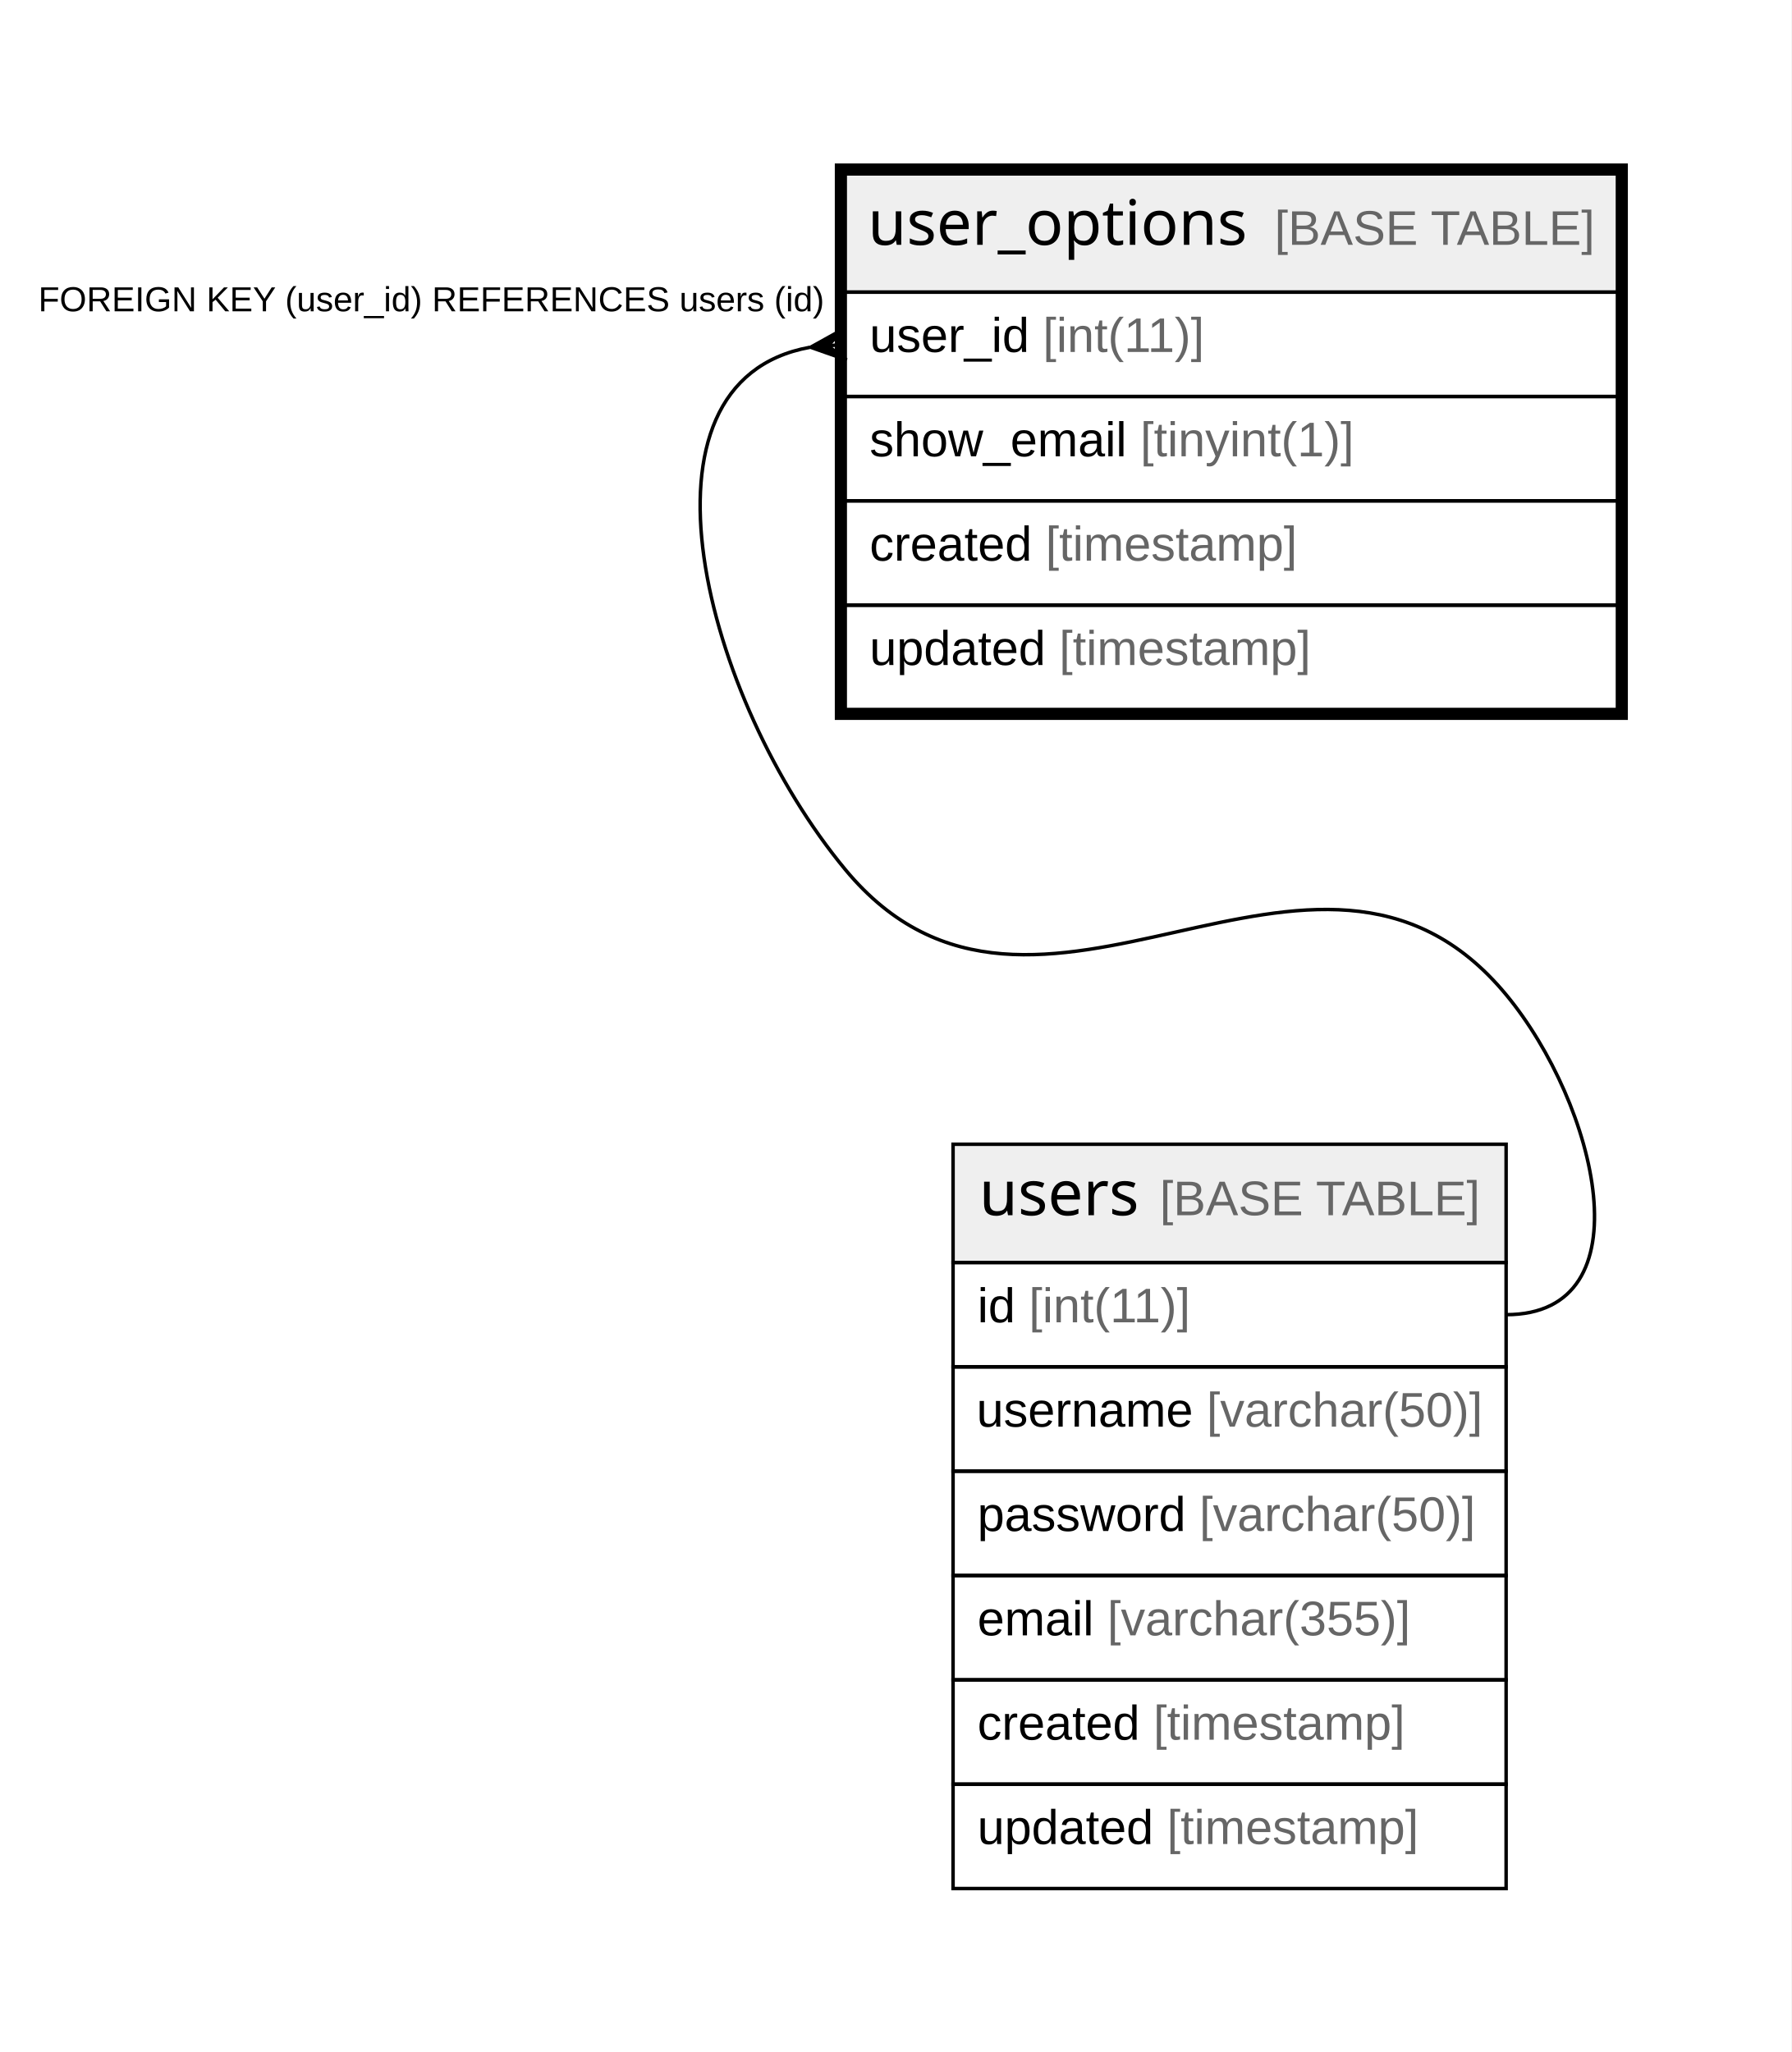
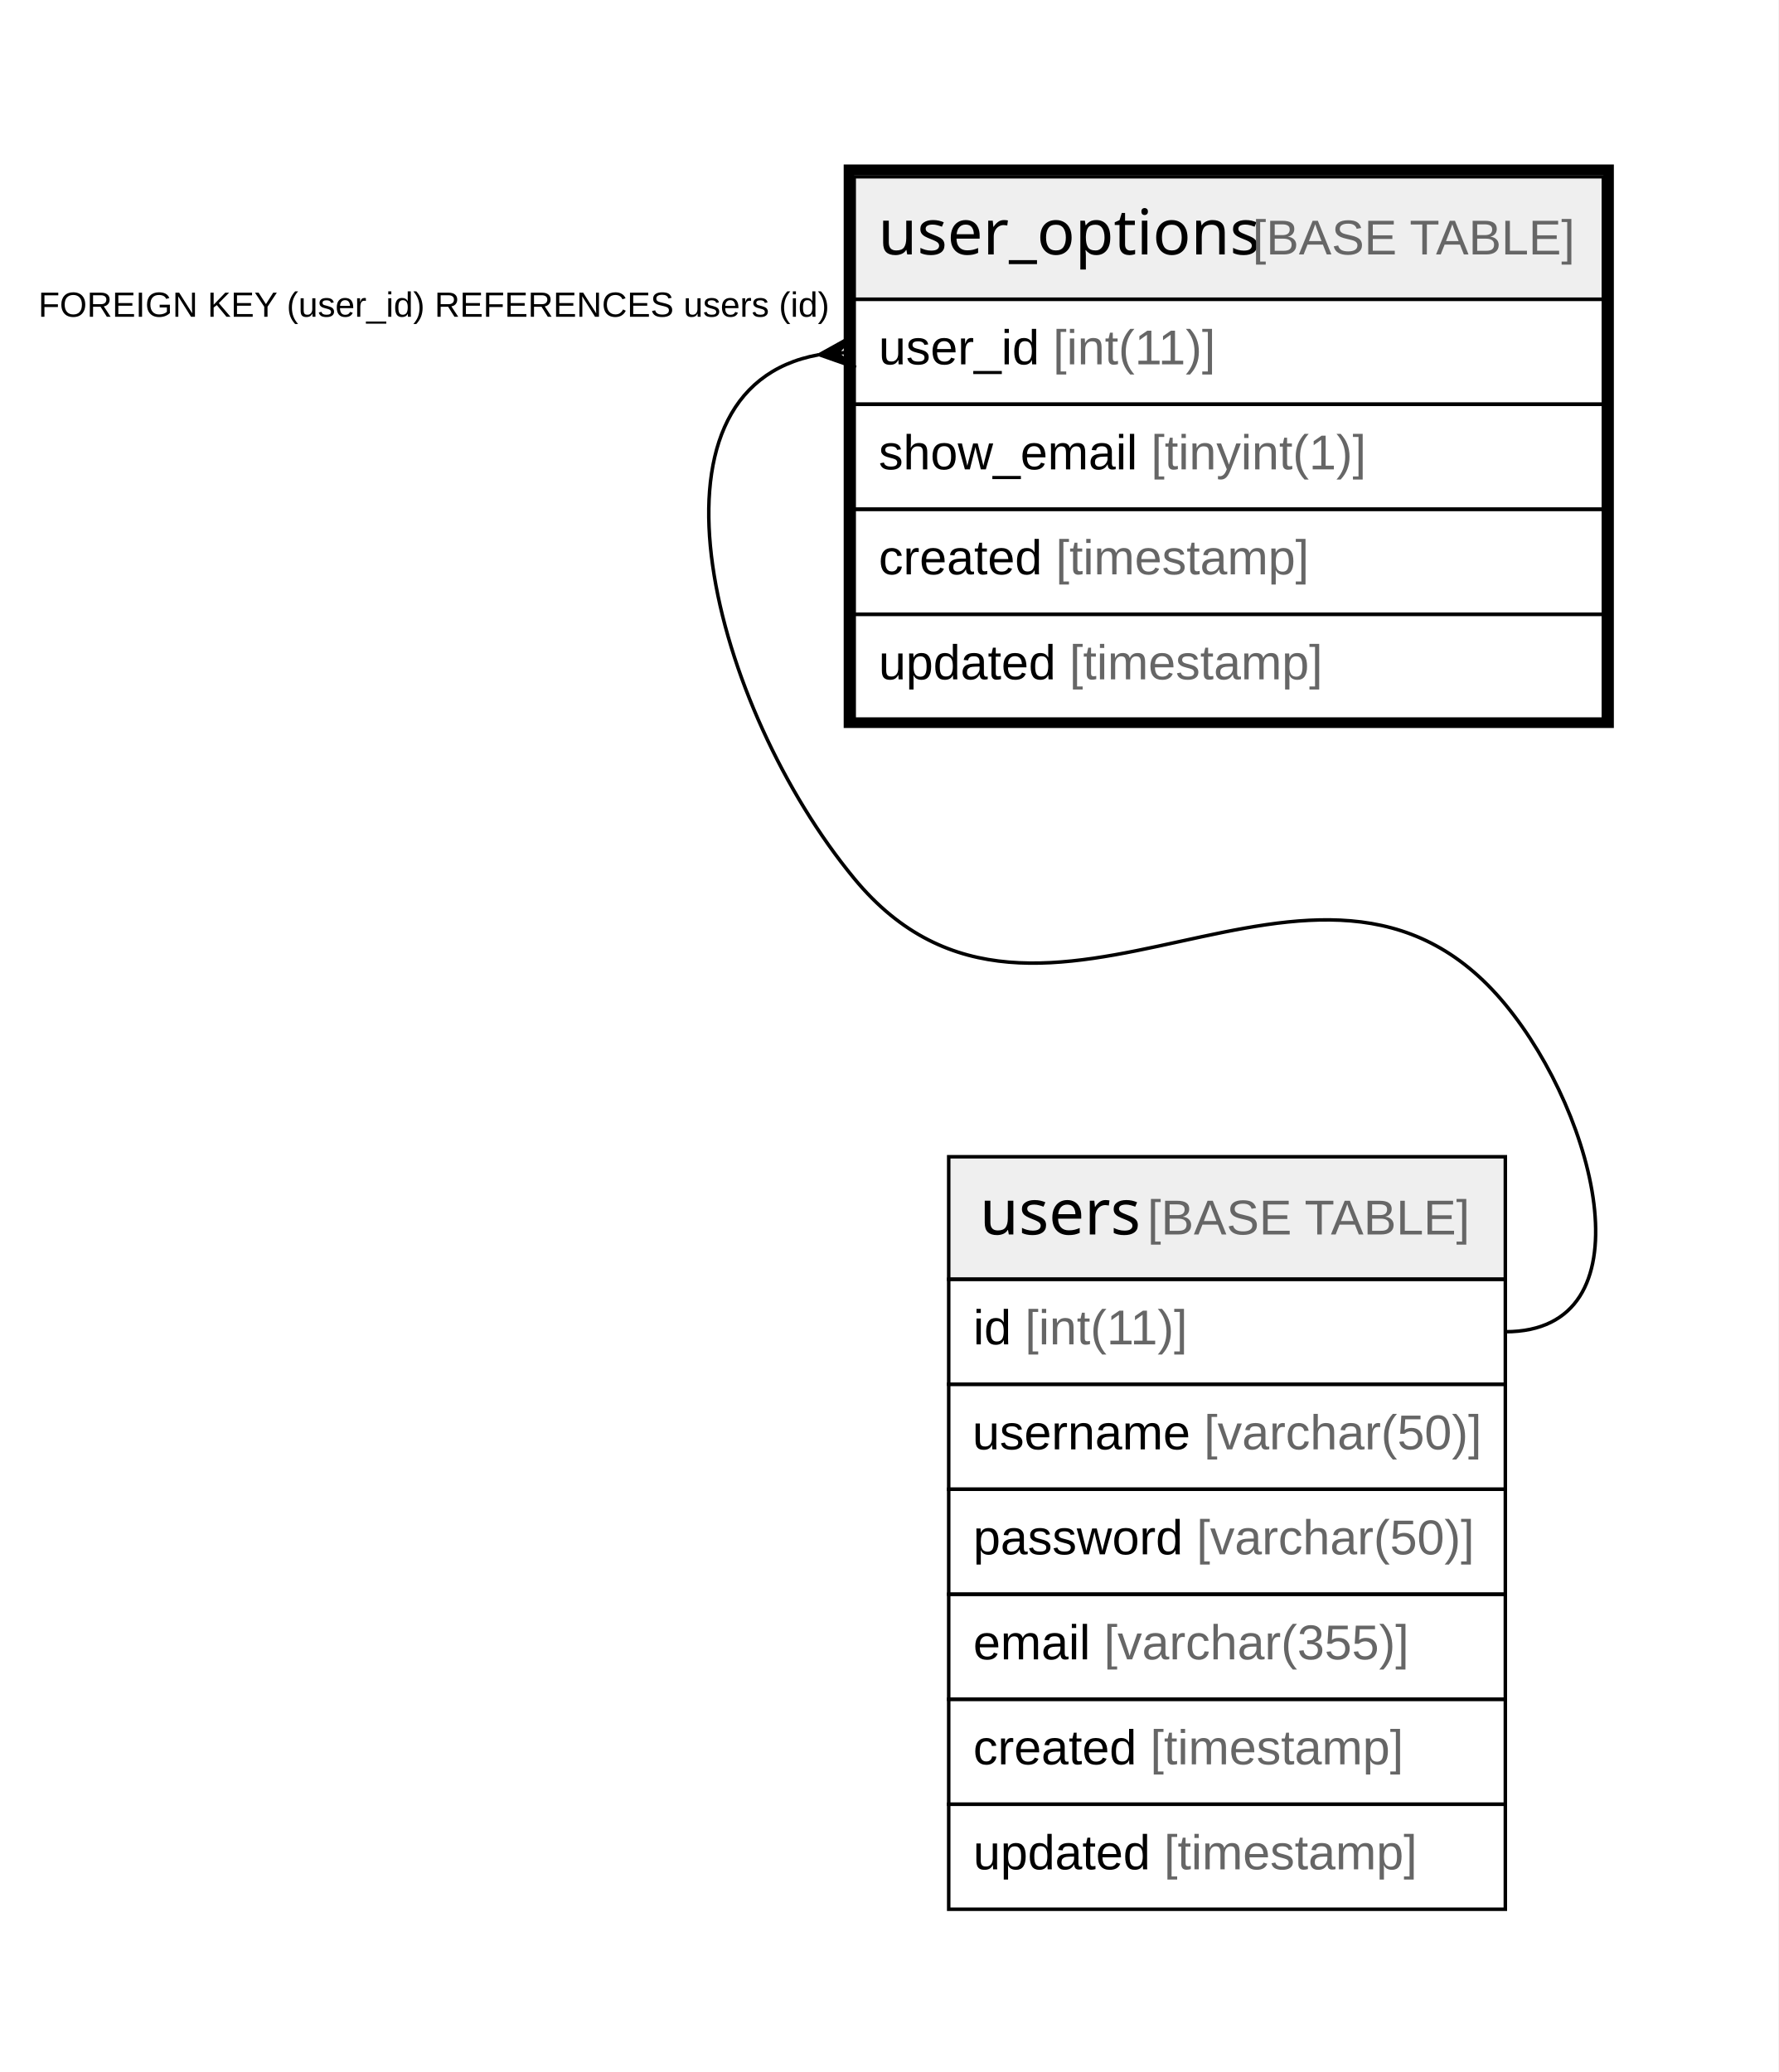
- <svg xmlns="http://www.w3.org/2000/svg" width="515pt" height="590pt" viewBox="0.00 0.00 515.00 590.00">
-   <g id="graph0" class="graph" transform="scale(1 1) rotate(0) translate(4 586)">
-     <polygon fill="#ffffff" stroke="transparent" points="-4,4 -4,-586 511,-586 511,4 -4,4" />
+ <svg xmlns="http://www.w3.org/2000/svg" width="508pt" height="592pt" viewBox="0.00 0.00 508.00 592.00">
+   <g id="graph0" class="graph" transform="scale(1 1) rotate(0) translate(4 588)">
+     <polygon fill="#ffffff" stroke="transparent" points="-4,4 -4,-588 504,-588 504,4 -4,4" />
    <g id="node1" class="node">
-       <polygon fill="#efefef" stroke="transparent" points="239,-502 239,-536 461,-536 461,-502 239,-502" />
-       <polygon fill="none" stroke="#000000" points="239,-502 239,-536 461,-536 461,-502 239,-502" />
-       <text text-anchor="start" x="245.506" y="-515.6" font-family="Arial Bold" font-size="18.00" fill="#000000">user_options</text>
-       <text text-anchor="start" x="358.524" y="-515.6" font-family="Arial" font-size="14.00" fill="#000000"> </text>
-       <text text-anchor="start" x="362.414" y="-515.6" font-family="Arial" font-size="14.00" fill="#666666">[BASE TABLE]</text>
-       <polygon fill="none" stroke="#000000" points="239,-472 239,-502 461,-502 461,-472 239,-472" />
-       <text text-anchor="start" x="246" y="-484.8" font-family="Arial" font-size="14.00" fill="#000000">user_id </text>
-       <text text-anchor="start" x="295.807" y="-484.8" font-family="Arial" font-size="14.00" fill="#666666">[int(11)]</text>
-       <polygon fill="none" stroke="#000000" points="239,-442 239,-472 461,-472 461,-442 239,-442" />
-       <text text-anchor="start" x="246" y="-454.8" font-family="Arial" font-size="14.00" fill="#000000">show_email </text>
-       <text text-anchor="start" x="323.813" y="-454.8" font-family="Arial" font-size="14.00" fill="#666666">[tinyint(1)]</text>
-       <polygon fill="none" stroke="#000000" points="239,-412 239,-442 461,-442 461,-412 239,-412" />
-       <text text-anchor="start" x="246" y="-424.8" font-family="Arial" font-size="14.00" fill="#000000">created </text>
-       <text text-anchor="start" x="296.586" y="-424.8" font-family="Arial" font-size="14.00" fill="#666666">[timestamp]</text>
-       <polygon fill="none" stroke="#000000" points="239,-382 239,-412 461,-412 461,-382 239,-382" />
-       <text text-anchor="start" x="246" y="-394.8" font-family="Arial" font-size="14.00" fill="#000000">updated </text>
-       <text text-anchor="start" x="300.496" y="-394.8" font-family="Arial" font-size="14.00" fill="#666666">[timestamp]</text>
-       <polygon fill="none" stroke="#000000" stroke-width="3" points="237.5,-380.5 237.5,-537.5 462.5,-537.5 462.5,-380.5 237.5,-380.5" />
+       <polygon fill="#efefef" stroke="transparent" points="240,-502.5 240,-537.5 454,-537.5 454,-502.5 240,-502.5" />
+       <polygon fill="none" stroke="#000000" points="240,-502.5 240,-537.5 454,-537.5 454,-502.5 240,-502.5" />
+       <text text-anchor="start" x="246.857" y="-515.3" font-family="Arial Bold" font-size="18.00" fill="#000000">user_options</text>
+       <text text-anchor="start" x="349.889" y="-515.3" font-family="Arial" font-size="14.00" fill="#000000"> </text>
+       <text text-anchor="start" x="353.78" y="-515.3" font-family="Arial" font-size="14.00" fill="#666666">[BASE TABLE]</text>
+       <polygon fill="none" stroke="#000000" points="240,-472.5 240,-502.5 454,-502.5 454,-472.5 240,-472.5" />
+       <text text-anchor="start" x="247" y="-483.9" font-family="Arial" font-size="14.00" fill="#000000">user_id </text>
+       <text text-anchor="start" x="296.788" y="-483.9" font-family="Arial" font-size="14.00" fill="#666666">[int(11)]</text>
+       <polygon fill="none" stroke="#000000" points="240,-442.5 240,-472.5 454,-472.5 454,-442.5 240,-442.5" />
+       <text text-anchor="start" x="247" y="-453.9" font-family="Arial" font-size="14.00" fill="#000000">show_email </text>
+       <text text-anchor="start" x="324.784" y="-453.9" font-family="Arial" font-size="14.00" fill="#666666">[tinyint(1)]</text>
+       <polygon fill="none" stroke="#000000" points="240,-412.5 240,-442.5 454,-442.5 454,-412.5 240,-412.5" />
+       <text text-anchor="start" x="247" y="-423.9" font-family="Arial" font-size="14.00" fill="#000000">created </text>
+       <text text-anchor="start" x="297.572" y="-423.9" font-family="Arial" font-size="14.00" fill="#666666">[timestamp]</text>
+       <polygon fill="none" stroke="#000000" points="240,-382.5 240,-412.5 454,-412.5 454,-382.5 240,-382.5" />
+       <text text-anchor="start" x="247" y="-393.9" font-family="Arial" font-size="14.00" fill="#000000">updated </text>
+       <text text-anchor="start" x="301.477" y="-393.9" font-family="Arial" font-size="14.00" fill="#666666">[timestamp]</text>
+       <polygon fill="none" stroke="#000000" stroke-width="3" points="238.5,-381.5 238.5,-539.5 455.5,-539.5 455.5,-381.5 238.5,-381.5" />
    </g>
    <g id="node2" class="node">
-       <polygon fill="#efefef" stroke="transparent" points="270,-223 270,-257 429,-257 429,-223 270,-223" />
-       <polygon fill="none" stroke="#000000" points="270,-223 270,-257 429,-257 429,-223 270,-223" />
-       <text text-anchor="start" x="277.499" y="-236.6" font-family="Arial Bold" font-size="18.00" fill="#000000">users</text>
-       <text text-anchor="start" x="325.531" y="-236.6" font-family="Arial" font-size="14.00" fill="#000000"> </text>
-       <text text-anchor="start" x="329.421" y="-236.6" font-family="Arial" font-size="14.00" fill="#666666">[BASE TABLE]</text>
-       <polygon fill="none" stroke="#000000" points="270,-193 270,-223 429,-223 429,-193 270,-193" />
-       <text text-anchor="start" x="277" y="-205.8" font-family="Arial" font-size="14.00" fill="#000000">id </text>
-       <text text-anchor="start" x="291.786" y="-205.8" font-family="Arial" font-size="14.00" fill="#666666">[int(11)]</text>
-       <polygon fill="none" stroke="#000000" points="270,-163 270,-193 429,-193 429,-163 270,-163" />
-       <text text-anchor="start" x="276.748" y="-175.8" font-family="Arial" font-size="14.00" fill="#000000">username </text>
-       <text text-anchor="start" x="342.893" y="-175.8" font-family="Arial" font-size="14.00" fill="#666666">[varchar(50)]</text>
-       <polygon fill="none" stroke="#000000" points="270,-133 270,-163 429,-163 429,-133 270,-133" />
-       <text text-anchor="start" x="277" y="-145.8" font-family="Arial" font-size="14.00" fill="#000000">password </text>
-       <text text-anchor="start" x="340.807" y="-145.8" font-family="Arial" font-size="14.00" fill="#666666">[varchar(50)]</text>
-       <polygon fill="none" stroke="#000000" points="270,-103 270,-133 429,-133 429,-103 270,-103" />
-       <text text-anchor="start" x="277" y="-115.8" font-family="Arial" font-size="14.00" fill="#000000">email </text>
-       <text text-anchor="start" x="314.345" y="-115.8" font-family="Arial" font-size="14.00" fill="#666666">[varchar(355)]</text>
-       <polygon fill="none" stroke="#000000" points="270,-73 270,-103 429,-103 429,-73 270,-73" />
-       <text text-anchor="start" x="277" y="-85.8" font-family="Arial" font-size="14.00" fill="#000000">created </text>
-       <text text-anchor="start" x="327.586" y="-85.8" font-family="Arial" font-size="14.00" fill="#666666">[timestamp]</text>
-       <polygon fill="none" stroke="#000000" points="270,-43 270,-73 429,-73 429,-43 270,-43" />
-       <text text-anchor="start" x="277" y="-55.8" font-family="Arial" font-size="14.00" fill="#000000">updated </text>
-       <text text-anchor="start" x="331.496" y="-55.8" font-family="Arial" font-size="14.00" fill="#666666">[timestamp]</text>
+       <polygon fill="#efefef" stroke="transparent" points="267,-222.5 267,-257.5 426,-257.5 426,-222.5 267,-222.5" />
+       <polygon fill="none" stroke="#000000" points="267,-222.5 267,-257.5 426,-257.5 426,-222.5 267,-222.5" />
+       <text text-anchor="start" x="275.871" y="-235.3" font-family="Arial Bold" font-size="18.00" fill="#000000">users</text>
+       <text text-anchor="start" x="319.875" y="-235.3" font-family="Arial" font-size="14.00" fill="#000000"> </text>
+       <text text-anchor="start" x="323.766" y="-235.3" font-family="Arial" font-size="14.00" fill="#666666">[BASE TABLE]</text>
+       <polygon fill="none" stroke="#000000" points="267,-192.5 267,-222.5 426,-222.5 426,-192.5 267,-192.5" />
+       <text text-anchor="start" x="274" y="-203.9" font-family="Arial" font-size="14.00" fill="#000000">id </text>
+       <text text-anchor="start" x="288.78" y="-203.9" font-family="Arial" font-size="14.00" fill="#666666">[int(11)]</text>
+       <polygon fill="none" stroke="#000000" points="267,-162.5 267,-192.5 426,-192.5 426,-162.5 267,-162.5" />
+       <text text-anchor="start" x="273.769" y="-173.9" font-family="Arial" font-size="14.00" fill="#000000">username </text>
+       <text text-anchor="start" x="339.894" y="-173.9" font-family="Arial" font-size="14.00" fill="#666666">[varchar(50)]</text>
+       <polygon fill="none" stroke="#000000" points="267,-132.5 267,-162.5 426,-162.5 426,-132.5 267,-132.5" />
+       <text text-anchor="start" x="274" y="-143.9" font-family="Arial" font-size="14.00" fill="#000000">password </text>
+       <text text-anchor="start" x="337.788" y="-143.9" font-family="Arial" font-size="14.00" fill="#666666">[varchar(50)]</text>
+       <polygon fill="none" stroke="#000000" points="267,-102.5 267,-132.5 426,-132.5 426,-102.5 267,-102.5" />
+       <text text-anchor="start" x="274" y="-113.9" font-family="Arial" font-size="14.00" fill="#000000">email </text>
+       <text text-anchor="start" x="311.33" y="-113.9" font-family="Arial" font-size="14.00" fill="#666666">[varchar(355)]</text>
+       <polygon fill="none" stroke="#000000" points="267,-72.5 267,-102.5 426,-102.5 426,-72.5 267,-72.5" />
+       <text text-anchor="start" x="274" y="-83.9" font-family="Arial" font-size="14.00" fill="#000000">created </text>
+       <text text-anchor="start" x="324.572" y="-83.9" font-family="Arial" font-size="14.00" fill="#666666">[timestamp]</text>
+       <polygon fill="none" stroke="#000000" points="267,-42.5 267,-72.5 426,-72.5 426,-42.5 267,-42.5" />
+       <text text-anchor="start" x="274" y="-53.9" font-family="Arial" font-size="14.00" fill="#000000">updated </text>
+       <text text-anchor="start" x="328.477" y="-53.9" font-family="Arial" font-size="14.00" fill="#666666">[timestamp]</text>
    </g>
    <g id="edge1" class="edge">
-       <path fill="none" stroke="#000000" d="M228.798,-486.133C174.602,-476.28 198.531,-384.857 239,-336 293.826,-269.811 374.174,-366.189 429,-300 455.083,-268.511 469.889,-208 429,-208" />
-       <polygon fill="#000000" stroke="#000000" points="229.036,-486.153 238.619,-491.484 234.018,-486.577 239,-487 239,-487 239,-487 234.018,-486.577 239.381,-482.516 229.036,-486.153 229.036,-486.153" />
-       <text text-anchor="start" x="7.012" y="-496.5" font-family="Arial" font-size="10.00" fill="#000000">FOREIGN KEY (user_id) REFERENCES users (id)</text>
+       <path fill="none" stroke="#000000" d="M229.833,-486.637C175.826,-476.824 199.761,-385.774 240,-337 293.584,-272.05 372.416,-365.95 426,-301 452.445,-268.945 467.556,-207.5 426,-207.5" />
+       <polygon fill="#000000" stroke="#000000" points="230.036,-486.654 239.619,-491.984 235.018,-487.077 240,-487.5 240,-487.5 240,-487.5 235.018,-487.077 240.381,-483.016 230.036,-486.654 230.036,-486.654" />
+       <text text-anchor="start" x="6.945" y="-497.5" font-family="Arial" font-size="10.00" fill="#000000">FOREIGN KEY (user_id) REFERENCES users (id)</text>
    </g>
  </g>
</svg>
